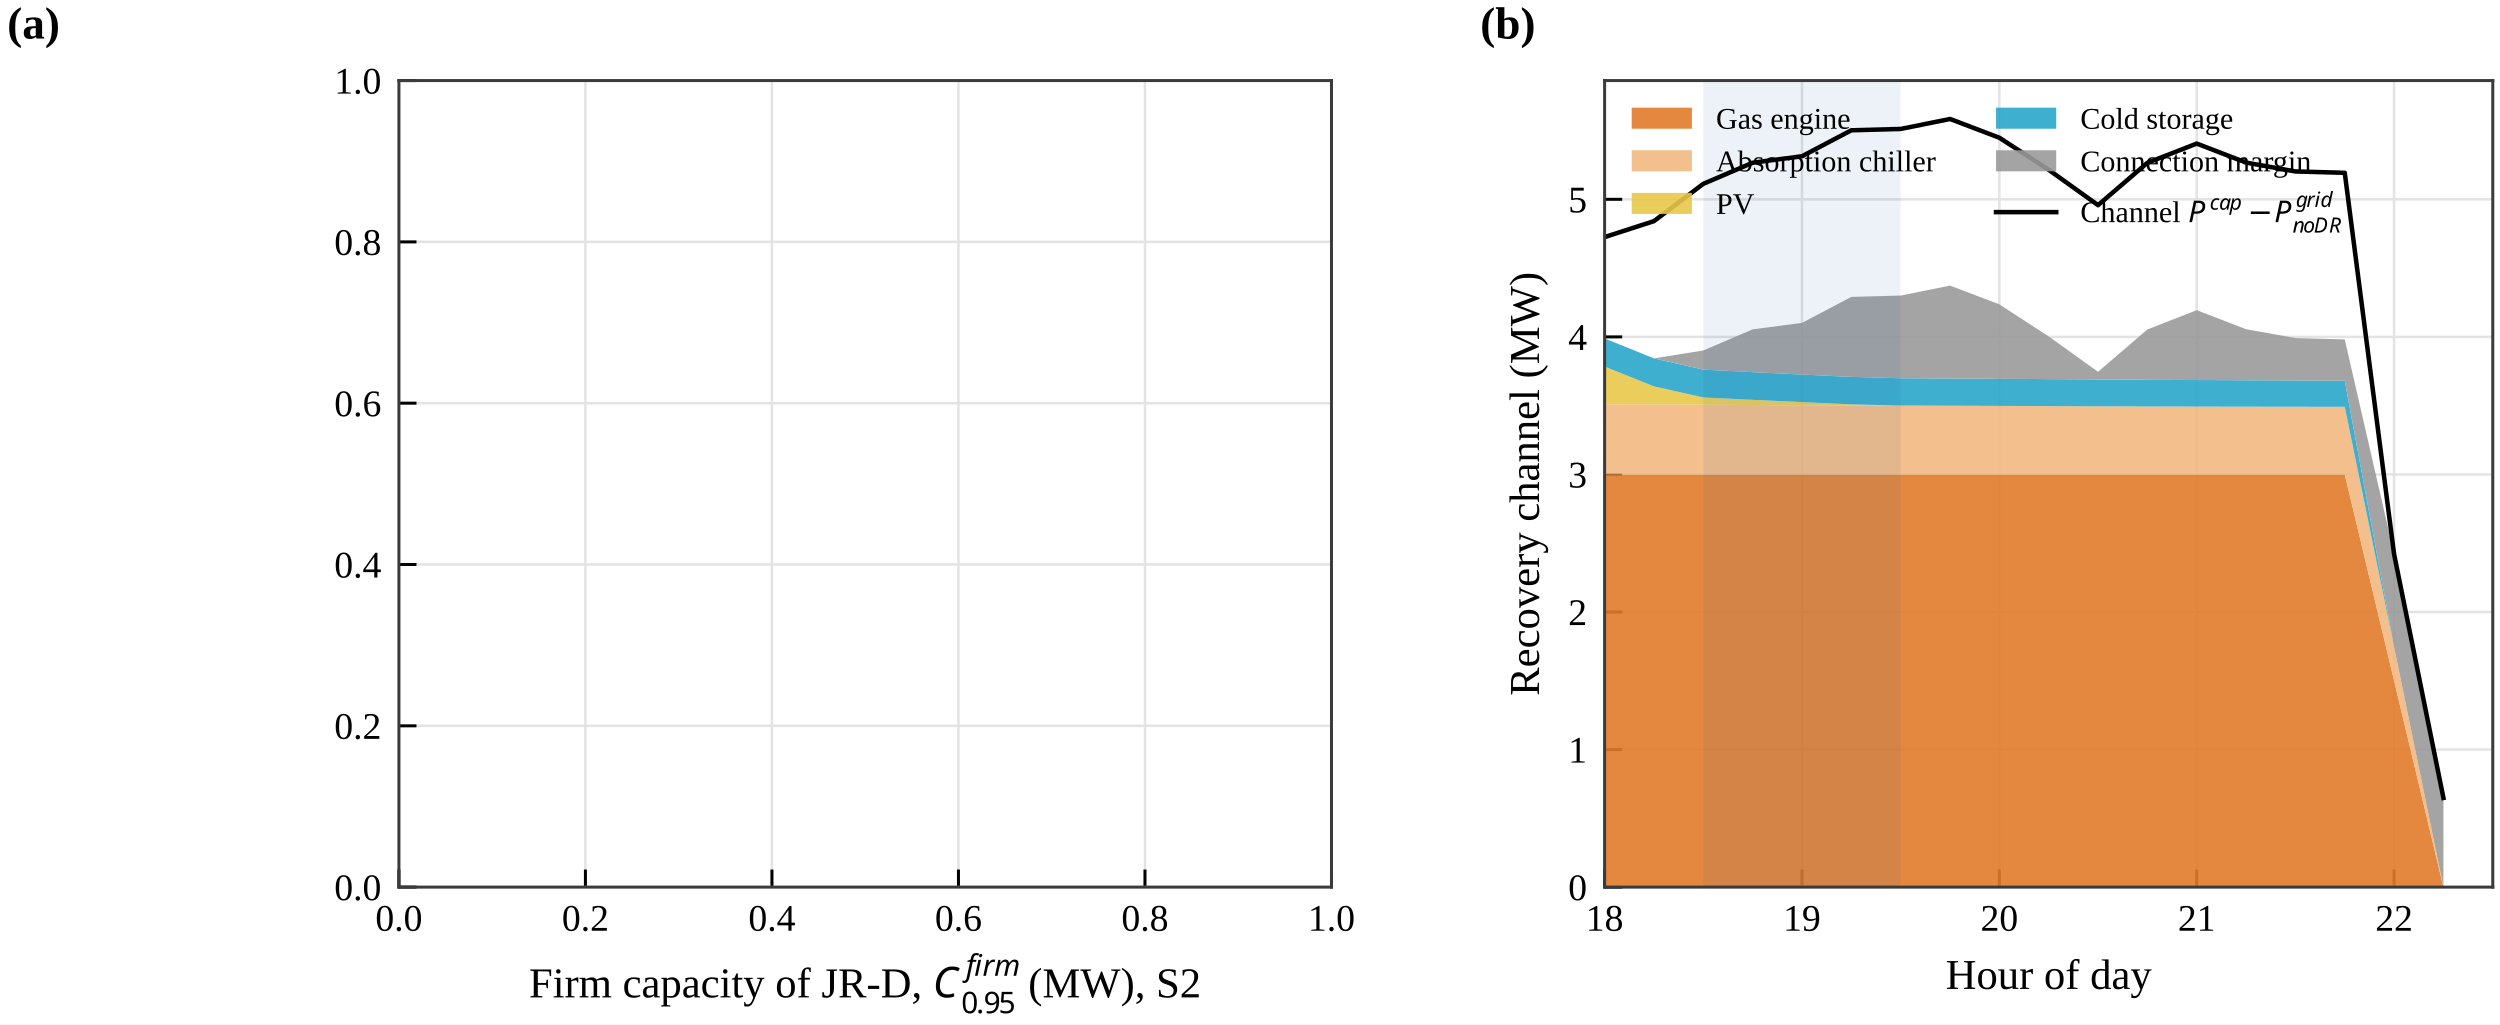
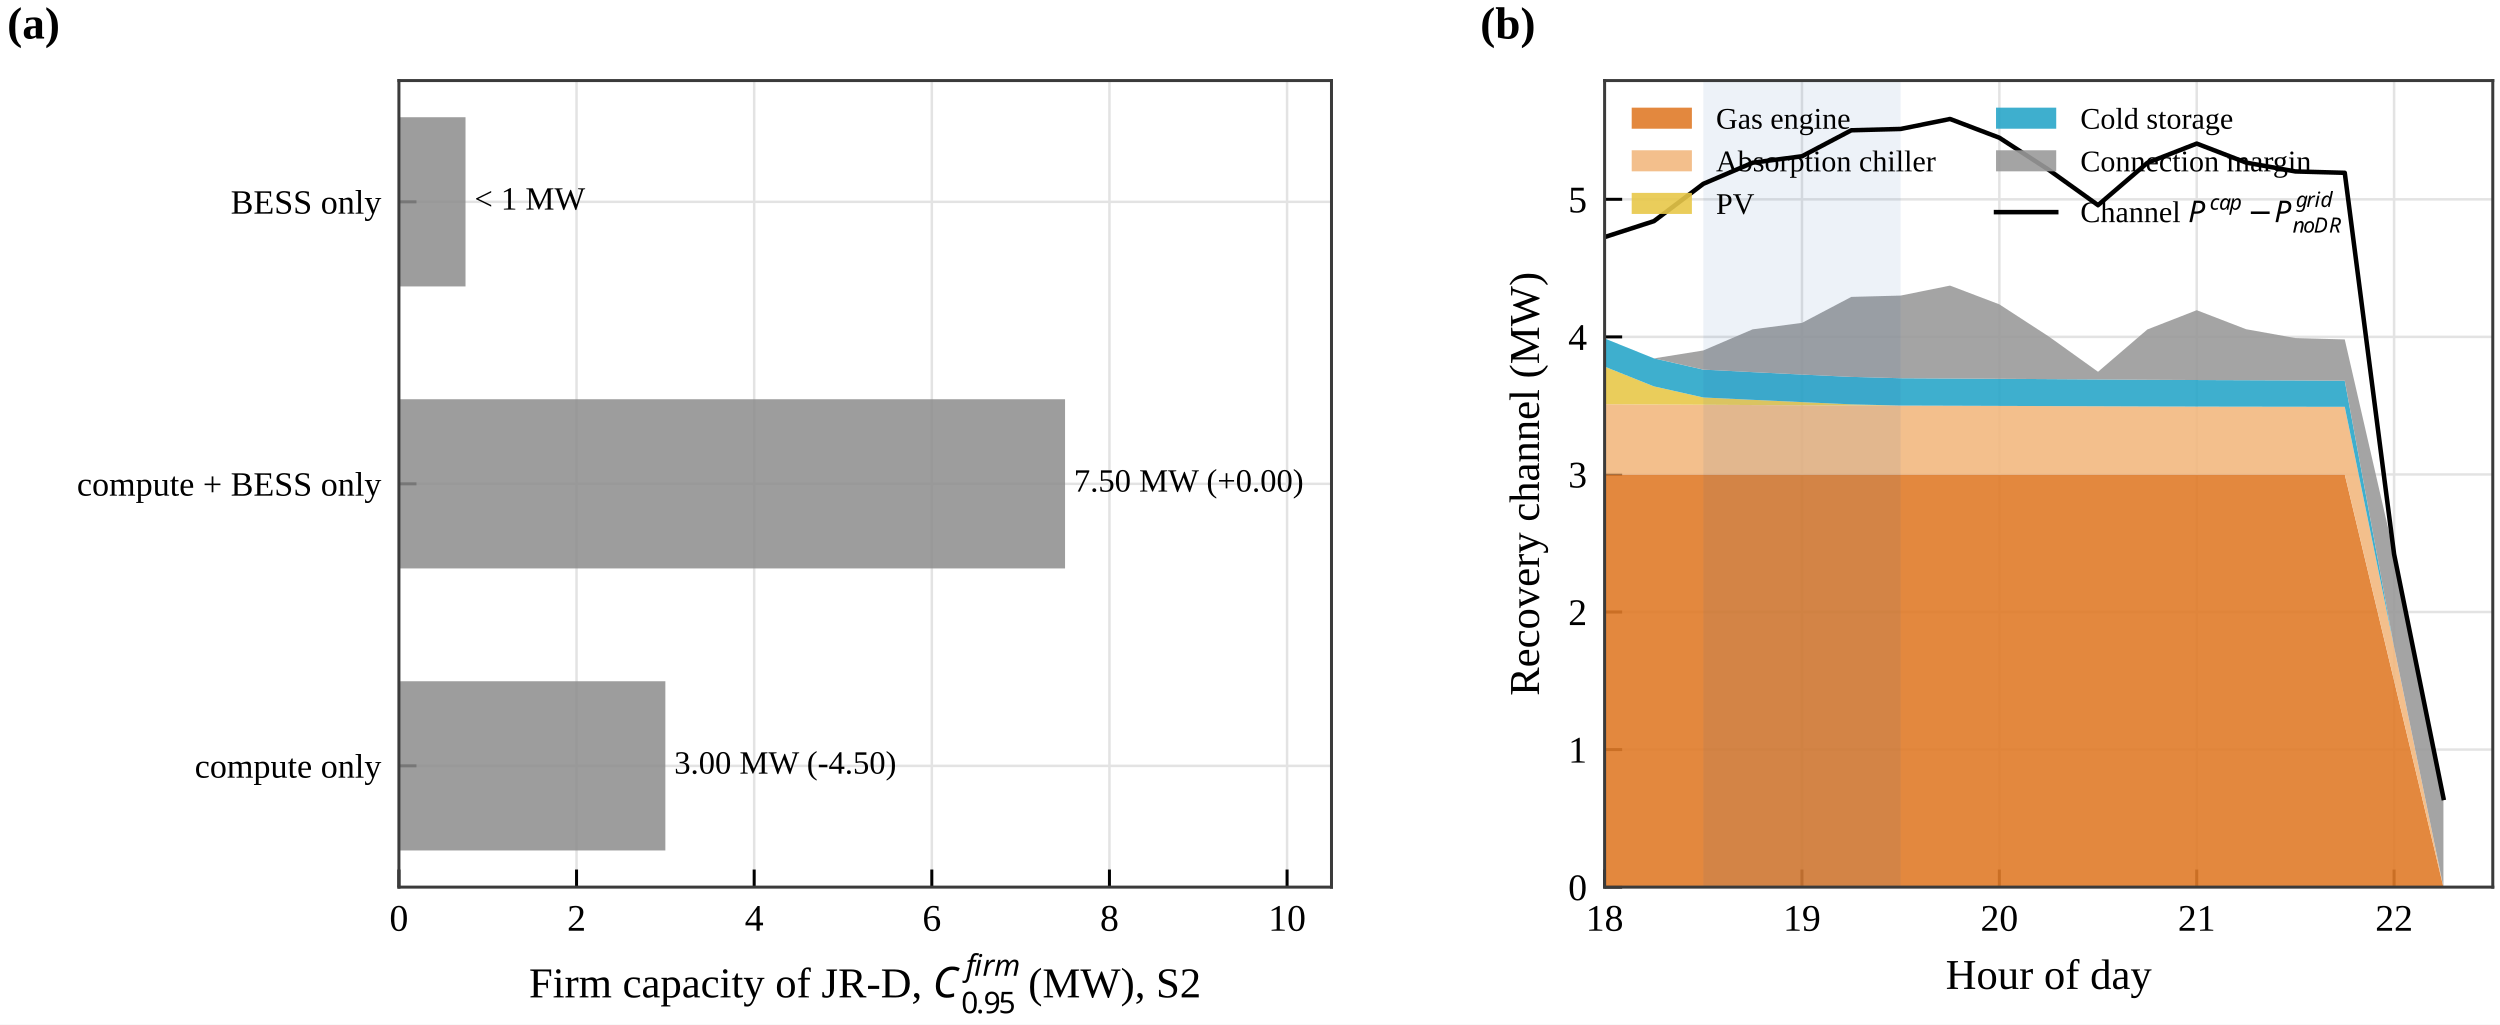
<svg xmlns="http://www.w3.org/2000/svg" xmlns:xlink="http://www.w3.org/1999/xlink" width="498.341pt" height="204.238pt" viewBox="0 0 498.341 204.238" version="1.1">
  <defs>
    <style type="text/css">*{stroke-linejoin: round; stroke-linecap: butt}</style>
  </defs>
  <g id="figure_1">
    <g id="patch_1">
      <path d="M 0 204.238  L 498.341 204.238  L 498.341 0  L 0 0  z " style="fill: #ffffff" />
    </g>
    <g id="axes_1">
      <g id="patch_2">
        <path d="M 79.517 176.835  L 265.414 176.835  L 265.414 16.059  L 79.517 16.059  z " style="fill: #ffffff" />
      </g>
      <g id="matplotlib.axis_1">
        <g id="xtick_1">
          <g id="line2d_1">
-             <path d="M 79.517 176.835  L 79.517 16.059  " clip-path="url(#pda81b50aab)" style="fill: none; stroke: #e3e3e3; stroke-width: 0.5; stroke-linecap: square" />
+             <path d="M 79.517 176.835  L 79.517 16.059  " clip-path="url(#p8cccaacc8a)" style="fill: none; stroke: #e3e3e3; stroke-width: 0.5; stroke-linecap: square" />
          </g>
          <g id="line2d_2">
            <defs>
-               <path id="m240e590e2d" d="M 0 0  L 0 -3.5  " style="stroke: #000000; stroke-width: 0.6" />
+               <path id="mdc7877e593" d="M 0 0  L 0 -3.5  " style="stroke: #000000; stroke-width: 0.6" />
            </defs>
            <g>
-               <use xlink:href="#m240e590e2d" x="79.517" y="176.835" style="stroke: #000000; stroke-width: 0.6" />
+               <use xlink:href="#mdc7877e593" x="79.517" y="176.835" style="stroke: #000000; stroke-width: 0.6" />
            </g>
          </g>
          <g id="text_1">
-             <text style="font-size: 7.5px; font-family: 'Liberation Serif', 'Times New Roman', 'DejaVu Serif', serif; text-anchor: middle" x="79.517" y="185.535" transform="rotate(-0 79.51692 185.5348)">0.0</text>
+             <text style="font-size: 7.5px; font-family: 'Liberation Serif', 'Times New Roman', 'DejaVu Serif', serif; text-anchor: middle" x="79.517" y="185.535" transform="rotate(-0 79.51692 185.5348)">0</text>
          </g>
        </g>
        <g id="xtick_2">
          <g id="line2d_3">
-             <path d="M 116.696 176.835  L 116.696 16.059  " clip-path="url(#pda81b50aab)" style="fill: none; stroke: #e3e3e3; stroke-width: 0.5; stroke-linecap: square" />
+             <path d="M 114.926 176.835  L 114.926 16.059  " clip-path="url(#p8cccaacc8a)" style="fill: none; stroke: #e3e3e3; stroke-width: 0.5; stroke-linecap: square" />
          </g>
          <g id="line2d_4">
            <g>
-               <use xlink:href="#m240e590e2d" x="116.696" y="176.835" style="stroke: #000000; stroke-width: 0.6" />
+               <use xlink:href="#mdc7877e593" x="114.926" y="176.835" style="stroke: #000000; stroke-width: 0.6" />
            </g>
          </g>
          <g id="text_2">
-             <text style="font-size: 7.5px; font-family: 'Liberation Serif', 'Times New Roman', 'DejaVu Serif', serif; text-anchor: middle" x="116.696" y="185.535" transform="rotate(-0 116.6964 185.5348)">0.2</text>
+             <text style="font-size: 7.5px; font-family: 'Liberation Serif', 'Times New Roman', 'DejaVu Serif', serif; text-anchor: middle" x="114.926" y="185.535" transform="rotate(-0 114.926 185.5348)">2</text>
          </g>
        </g>
        <g id="xtick_3">
          <g id="line2d_5">
-             <path d="M 153.876 176.835  L 153.876 16.059  " clip-path="url(#pda81b50aab)" style="fill: none; stroke: #e3e3e3; stroke-width: 0.5; stroke-linecap: square" />
+             <path d="M 150.335 176.835  L 150.335 16.059  " clip-path="url(#p8cccaacc8a)" style="fill: none; stroke: #e3e3e3; stroke-width: 0.5; stroke-linecap: square" />
          </g>
          <g id="line2d_6">
            <g>
-               <use xlink:href="#m240e590e2d" x="153.876" y="176.835" style="stroke: #000000; stroke-width: 0.6" />
+               <use xlink:href="#mdc7877e593" x="150.335" y="176.835" style="stroke: #000000; stroke-width: 0.6" />
            </g>
          </g>
          <g id="text_3">
-             <text style="font-size: 7.5px; font-family: 'Liberation Serif', 'Times New Roman', 'DejaVu Serif', serif; text-anchor: middle" x="153.876" y="185.535" transform="rotate(-0 153.8759 185.5348)">0.4</text>
+             <text style="font-size: 7.5px; font-family: 'Liberation Serif', 'Times New Roman', 'DejaVu Serif', serif; text-anchor: middle" x="150.335" y="185.535" transform="rotate(-0 150.335 185.5348)">4</text>
          </g>
        </g>
        <g id="xtick_4">
          <g id="line2d_7">
-             <path d="M 191.055 176.835  L 191.055 16.059  " clip-path="url(#pda81b50aab)" style="fill: none; stroke: #e3e3e3; stroke-width: 0.5; stroke-linecap: square" />
+             <path d="M 185.744 176.835  L 185.744 16.059  " clip-path="url(#p8cccaacc8a)" style="fill: none; stroke: #e3e3e3; stroke-width: 0.5; stroke-linecap: square" />
          </g>
          <g id="line2d_8">
            <g>
-               <use xlink:href="#m240e590e2d" x="191.055" y="176.835" style="stroke: #000000; stroke-width: 0.6" />
+               <use xlink:href="#mdc7877e593" x="185.744" y="176.835" style="stroke: #000000; stroke-width: 0.6" />
            </g>
          </g>
          <g id="text_4">
-             <text style="font-size: 7.5px; font-family: 'Liberation Serif', 'Times New Roman', 'DejaVu Serif', serif; text-anchor: middle" x="191.055" y="185.535" transform="rotate(-0 191.0554 185.5348)">0.6</text>
+             <text style="font-size: 7.5px; font-family: 'Liberation Serif', 'Times New Roman', 'DejaVu Serif', serif; text-anchor: middle" x="185.744" y="185.535" transform="rotate(-0 185.744 185.5348)">6</text>
          </g>
        </g>
        <g id="xtick_5">
          <g id="line2d_9">
-             <path d="M 228.235 176.835  L 228.235 16.059  " clip-path="url(#pda81b50aab)" style="fill: none; stroke: #e3e3e3; stroke-width: 0.5; stroke-linecap: square" />
+             <path d="M 221.153 176.835  L 221.153 16.059  " clip-path="url(#p8cccaacc8a)" style="fill: none; stroke: #e3e3e3; stroke-width: 0.5; stroke-linecap: square" />
          </g>
          <g id="line2d_10">
            <g>
-               <use xlink:href="#m240e590e2d" x="228.235" y="176.835" style="stroke: #000000; stroke-width: 0.6" />
+               <use xlink:href="#mdc7877e593" x="221.153" y="176.835" style="stroke: #000000; stroke-width: 0.6" />
            </g>
          </g>
          <g id="text_5">
-             <text style="font-size: 7.5px; font-family: 'Liberation Serif', 'Times New Roman', 'DejaVu Serif', serif; text-anchor: middle" x="228.235" y="185.535" transform="rotate(-0 228.2349 185.5348)">0.8</text>
+             <text style="font-size: 7.5px; font-family: 'Liberation Serif', 'Times New Roman', 'DejaVu Serif', serif; text-anchor: middle" x="221.153" y="185.535" transform="rotate(-0 221.1531 185.5348)">8</text>
          </g>
        </g>
        <g id="xtick_6">
          <g id="line2d_11">
-             <path d="M 265.414 176.835  L 265.414 16.059  " clip-path="url(#pda81b50aab)" style="fill: none; stroke: #e3e3e3; stroke-width: 0.5; stroke-linecap: square" />
+             <path d="M 256.562 176.835  L 256.562 16.059  " clip-path="url(#p8cccaacc8a)" style="fill: none; stroke: #e3e3e3; stroke-width: 0.5; stroke-linecap: square" />
          </g>
          <g id="line2d_12">
            <g>
-               <use xlink:href="#m240e590e2d" x="265.414" y="176.835" style="stroke: #000000; stroke-width: 0.6" />
+               <use xlink:href="#mdc7877e593" x="256.562" y="176.835" style="stroke: #000000; stroke-width: 0.6" />
            </g>
          </g>
          <g id="text_6">
-             <text style="font-size: 7.5px; font-family: 'Liberation Serif', 'Times New Roman', 'DejaVu Serif', serif; text-anchor: middle" x="265.414" y="185.535" transform="rotate(-0 265.4144 185.5348)">1.0</text>
+             <text style="font-size: 7.5px; font-family: 'Liberation Serif', 'Times New Roman', 'DejaVu Serif', serif; text-anchor: middle" x="256.562" y="185.535" transform="rotate(-0 256.5621 185.5348)">10</text>
          </g>
        </g>
        <g id="text_7">
          <g transform="translate(105.4431 199.4834)">
            <text>
              <tspan x="0" y="-0.668" style="font-size: 8.5px; font-family: 'Liberation Serif'">F</tspan>
              <tspan x="4.727" y="-0.668" style="font-size: 8.5px; font-family: 'Liberation Serif'">i</tspan>
              <tspan x="7.089" y="-0.668" style="font-size: 8.5px; font-family: 'Liberation Serif'">r</tspan>
              <tspan x="9.919" y="-0.668" style="font-size: 8.5px; font-family: 'Liberation Serif'">m</tspan>
              <tspan x="16.531" y="-0.668" style="font-size: 8.5px; font-family: 'Liberation Serif'"> </tspan>
              <tspan x="18.656" y="-0.668" style="font-size: 8.5px; font-family: 'Liberation Serif'">c</tspan>
              <tspan x="22.429" y="-0.668" style="font-size: 8.5px; font-family: 'Liberation Serif'">a</tspan>
              <tspan x="26.201" y="-0.668" style="font-size: 8.5px; font-family: 'Liberation Serif'">p</tspan>
              <tspan x="30.451" y="-0.668" style="font-size: 8.5px; font-family: 'Liberation Serif'">a</tspan>
              <tspan x="34.224" y="-0.668" style="font-size: 8.5px; font-family: 'Liberation Serif'">c</tspan>
              <tspan x="37.997" y="-0.668" style="font-size: 8.5px; font-family: 'Liberation Serif'">i</tspan>
              <tspan x="40.358" y="-0.668" style="font-size: 8.5px; font-family: 'Liberation Serif'">t</tspan>
              <tspan x="42.72" y="-0.668" style="font-size: 8.5px; font-family: 'Liberation Serif'">y</tspan>
              <tspan x="46.97" y="-0.668" style="font-size: 8.5px; font-family: 'Liberation Serif'"> </tspan>
              <tspan x="49.095" y="-0.668" style="font-size: 8.5px; font-family: 'Liberation Serif'">o</tspan>
              <tspan x="53.345" y="-0.668" style="font-size: 8.5px; font-family: 'Liberation Serif'">f</tspan>
              <tspan x="56.176" y="-0.668" style="font-size: 8.5px; font-family: 'Liberation Serif'"> </tspan>
              <tspan x="58.301" y="-0.668" style="font-size: 8.5px; font-family: 'Liberation Serif'">J</tspan>
              <tspan x="61.608" y="-0.668" style="font-size: 8.5px; font-family: 'Liberation Serif'">R</tspan>
              <tspan x="67.278" y="-0.668" style="font-size: 8.5px; font-family: 'Liberation Serif'">-</tspan>
              <tspan x="70.108" y="-0.668" style="font-size: 8.5px; font-family: 'Liberation Serif'">D</tspan>
              <tspan x="76.247" y="-0.668" style="font-size: 8.5px; font-family: 'Liberation Serif'">,</tspan>
              <tspan x="78.372" y="-0.668" style="font-size: 8.5px; font-family: 'Liberation Serif'"> </tspan>
              <tspan x="97.388" y="-0.668" style="font-size: 8.5px; font-family: 'Liberation Serif'"> </tspan>
              <tspan x="99.513" y="-0.668" style="font-size: 8.5px; font-family: 'Liberation Serif'">(</tspan>
              <tspan x="102.343" y="-0.668" style="font-size: 8.5px; font-family: 'Liberation Serif'">M</tspan>
              <tspan x="109.901" y="-0.668" style="font-size: 8.5px; font-family: 'Liberation Serif'">W</tspan>
              <tspan x="117.924" y="-0.668" style="font-size: 8.5px; font-family: 'Liberation Serif'">)</tspan>
              <tspan x="120.754" y="-0.668" style="font-size: 8.5px; font-family: 'Liberation Serif'">,</tspan>
              <tspan x="122.879" y="-0.668" style="font-size: 8.5px; font-family: 'Liberation Serif'"> </tspan>
              <tspan x="125.004" y="-0.668" style="font-size: 8.5px; font-family: 'Liberation Serif'">S</tspan>
              <tspan x="129.732" y="-0.668" style="font-size: 8.5px; font-family: 'Liberation Serif'">2</tspan>
              <tspan x="80.497" y="-0.668" style="font-style: italic; font-size: 8.5px; font-family: 'STIXGeneral'">C</tspan>
              <tspan x="87.086" y="-4.964" style="font-style: italic; font-size: 5.95px; font-family: 'STIXGeneral'">f</tspan>
              <tspan x="88.741" y="-4.964" style="font-style: italic; font-size: 5.95px; font-family: 'STIXGeneral'">i</tspan>
              <tspan x="90.395" y="-4.964" style="font-style: italic; font-size: 5.95px; font-family: 'STIXGeneral'">r</tspan>
              <tspan x="92.709" y="-4.964" style="font-style: italic; font-size: 5.95px; font-family: 'STIXGeneral'">m</tspan>
              <tspan x="86.166" y="2.487" style="font-size: 5.95px; font-family: 'STIXGeneral'">0</tspan>
              <tspan x="89.141" y="2.487" style="font-size: 5.95px; font-family: 'STIXGeneral'">.</tspan>
              <tspan x="90.629" y="2.487" style="font-size: 5.95px; font-family: 'STIXGeneral'">9</tspan>
              <tspan x="93.604" y="2.487" style="font-size: 5.95px; font-family: 'STIXGeneral'">5</tspan>
            </text>
          </g>
        </g>
      </g>
      <g id="matplotlib.axis_2">
        <g id="ytick_1">
          <g id="line2d_13">
-             <path d="M 79.517 176.835  L 265.414 176.835  " clip-path="url(#pda81b50aab)" style="fill: none; stroke: #e3e3e3; stroke-width: 0.5; stroke-linecap: square" />
+             <path d="M 79.517 40.231  L 265.414 40.231  " clip-path="url(#p8cccaacc8a)" style="fill: none; stroke: #e3e3e3; stroke-width: 0.5; stroke-linecap: square" />
          </g>
          <g id="line2d_14">
            <defs>
-               <path id="m6a2a638224" d="M 0 0  L 3.5 0  " style="stroke: #000000; stroke-width: 0.6" />
+               <path id="me2592df06b" d="M 0 0  L 3.5 0  " style="stroke: #000000; stroke-width: 0.6" />
            </defs>
            <g>
-               <use xlink:href="#m6a2a638224" x="79.517" y="176.835" style="stroke: #000000; stroke-width: 0.6" />
+               <use xlink:href="#me2592df06b" x="79.517" y="40.231" style="stroke: #000000; stroke-width: 0.6" />
            </g>
          </g>
          <g id="text_8">
-             <text style="font-size: 7.5px; font-family: 'Liberation Serif', 'Times New Roman', 'DejaVu Serif', serif; text-anchor: end" x="76.017" y="179.435" transform="rotate(-0 76.01692 179.4347)">0.0</text>
+             <text style="font-size: 6.8px; font-family: 'Liberation Serif', 'Times New Roman', 'DejaVu Serif', serif; text-anchor: end" x="76.017" y="42.59" transform="rotate(-0 76.01692 42.59048)">BESS only</text>
          </g>
        </g>
        <g id="ytick_2">
          <g id="line2d_15">
-             <path d="M 79.517 144.679  L 265.414 144.679  " clip-path="url(#pda81b50aab)" style="fill: none; stroke: #e3e3e3; stroke-width: 0.5; stroke-linecap: square" />
+             <path d="M 79.517 96.447  L 265.414 96.447  " clip-path="url(#p8cccaacc8a)" style="fill: none; stroke: #e3e3e3; stroke-width: 0.5; stroke-linecap: square" />
          </g>
          <g id="line2d_16">
            <g>
-               <use xlink:href="#m6a2a638224" x="79.517" y="144.679" style="stroke: #000000; stroke-width: 0.6" />
+               <use xlink:href="#me2592df06b" x="79.517" y="96.447" style="stroke: #000000; stroke-width: 0.6" />
            </g>
          </g>
          <g id="text_9">
-             <text style="font-size: 7.5px; font-family: 'Liberation Serif', 'Times New Roman', 'DejaVu Serif', serif; text-anchor: end" x="76.017" y="147.279" transform="rotate(-0 76.01692 147.2795)">0.2</text>
+             <text style="font-size: 6.8px; font-family: 'Liberation Serif', 'Times New Roman', 'DejaVu Serif', serif; text-anchor: end" x="76.017" y="98.806" transform="rotate(-0 76.01692 98.80586)">compute + BESS only</text>
          </g>
        </g>
        <g id="ytick_3">
          <g id="line2d_17">
-             <path d="M 79.517 112.524  L 265.414 112.524  " clip-path="url(#pda81b50aab)" style="fill: none; stroke: #e3e3e3; stroke-width: 0.5; stroke-linecap: square" />
+             <path d="M 79.517 152.662  L 265.414 152.662  " clip-path="url(#p8cccaacc8a)" style="fill: none; stroke: #e3e3e3; stroke-width: 0.5; stroke-linecap: square" />
          </g>
          <g id="line2d_18">
            <g>
-               <use xlink:href="#m6a2a638224" x="79.517" y="112.524" style="stroke: #000000; stroke-width: 0.6" />
+               <use xlink:href="#me2592df06b" x="79.517" y="152.662" style="stroke: #000000; stroke-width: 0.6" />
            </g>
          </g>
          <g id="text_10">
-             <text style="font-size: 7.5px; font-family: 'Liberation Serif', 'Times New Roman', 'DejaVu Serif', serif; text-anchor: end" x="76.017" y="115.124" transform="rotate(-0 76.01692 115.1243)">0.4</text>
-           </g>
-         </g>
-         <g id="ytick_4">
-           <g id="line2d_19">
-             <path d="M 79.517 80.369  L 265.414 80.369  " clip-path="url(#pda81b50aab)" style="fill: none; stroke: #e3e3e3; stroke-width: 0.5; stroke-linecap: square" />
-           </g>
-           <g id="line2d_20">
-             <g>
-               <use xlink:href="#m6a2a638224" x="79.517" y="80.369" style="stroke: #000000; stroke-width: 0.6" />
-             </g>
-           </g>
-           <g id="text_11">
-             <text style="font-size: 7.5px; font-family: 'Liberation Serif', 'Times New Roman', 'DejaVu Serif', serif; text-anchor: end" x="76.017" y="82.969" transform="rotate(-0 76.01692 82.96908)">0.6</text>
-           </g>
-         </g>
-         <g id="ytick_5">
-           <g id="line2d_21">
-             <path d="M 79.517 48.214  L 265.414 48.214  " clip-path="url(#pda81b50aab)" style="fill: none; stroke: #e3e3e3; stroke-width: 0.5; stroke-linecap: square" />
-           </g>
-           <g id="line2d_22">
-             <g>
-               <use xlink:href="#m6a2a638224" x="79.517" y="48.214" style="stroke: #000000; stroke-width: 0.6" />
-             </g>
-           </g>
-           <g id="text_12">
-             <text style="font-size: 7.5px; font-family: 'Liberation Serif', 'Times New Roman', 'DejaVu Serif', serif; text-anchor: end" x="76.017" y="50.814" transform="rotate(-0 76.01692 50.81388)">0.8</text>
-           </g>
-         </g>
-         <g id="ytick_6">
-           <g id="line2d_23">
-             <path d="M 79.517 16.059  L 265.414 16.059  " clip-path="url(#pda81b50aab)" style="fill: none; stroke: #e3e3e3; stroke-width: 0.5; stroke-linecap: square" />
-           </g>
-           <g id="line2d_24">
-             <g>
-               <use xlink:href="#m6a2a638224" x="79.517" y="16.059" style="stroke: #000000; stroke-width: 0.6" />
-             </g>
-           </g>
-           <g id="text_13">
-             <text style="font-size: 7.5px; font-family: 'Liberation Serif', 'Times New Roman', 'DejaVu Serif', serif; text-anchor: end" x="76.017" y="18.659" transform="rotate(-0 76.01692 18.65868)">1.0</text>
+             <text style="font-size: 6.8px; font-family: 'Liberation Serif', 'Times New Roman', 'DejaVu Serif', serif; text-anchor: end" x="76.017" y="155.021" transform="rotate(-0 76.01692 155.0212)">compute only</text>
          </g>
        </g>
      </g>
      <g id="patch_3">
+         <path d="M 79.517 57.096  L 92.795 57.096  L 92.795 23.367  L 79.517 23.367  z " clip-path="url(#p8cccaacc8a)" style="fill: #8c8c8c; opacity: 0.85" />
+       </g>
+       <g id="patch_4">
+         <path d="M 79.517 113.311  L 212.301 113.311  L 212.301 79.582  L 79.517 79.582  z " clip-path="url(#p8cccaacc8a)" style="fill: #8c8c8c; opacity: 0.85" />
+       </g>
+       <g id="patch_5">
+         <path d="M 79.517 169.527  L 132.63 169.527  L 132.63 135.797  L 79.517 135.797  z " clip-path="url(#p8cccaacc8a)" style="fill: #8c8c8c; opacity: 0.85" />
+       </g>
+       <g id="patch_6">
        <path d="M 79.517 176.835  L 79.517 16.059  " style="fill: none; stroke: #3b3b3b; stroke-width: 0.6; stroke-linejoin: miter; stroke-linecap: square" />
      </g>
-       <g id="patch_4">
+       <g id="patch_7">
        <path d="M 265.414 176.835  L 265.414 16.059  " style="fill: none; stroke: #3b3b3b; stroke-width: 0.6; stroke-linejoin: miter; stroke-linecap: square" />
      </g>
-       <g id="patch_5">
+       <g id="patch_8">
        <path d="M 79.517 176.835  L 265.414 176.835  " style="fill: none; stroke: #3b3b3b; stroke-width: 0.6; stroke-linejoin: miter; stroke-linecap: square" />
      </g>
-       <g id="patch_6">
+       <g id="patch_9">
        <path d="M 79.517 16.059  L 265.414 16.059  " style="fill: none; stroke: #3b3b3b; stroke-width: 0.6; stroke-linejoin: miter; stroke-linecap: square" />
+       </g>
+       <g id="text_11">
+         <text style="font-size: 6.5px; font-family: 'Liberation Serif', 'Times New Roman', 'DejaVu Serif', serif; text-anchor: start" x="94.566" y="41.783" transform="rotate(-0 94.56576 41.7832)">&lt; 1 MW</text>
+       </g>
+       <g id="text_12">
+         <text style="font-size: 6.5px; font-family: 'Liberation Serif', 'Times New Roman', 'DejaVu Serif', serif; text-anchor: start" x="214.071" y="98" transform="rotate(-0 214.0713 98.00036)">7.50 MW  (+0.00)</text>
+       </g>
+       <g id="text_13">
+         <text style="font-size: 6.5px; font-family: 'Liberation Serif', 'Times New Roman', 'DejaVu Serif', serif; text-anchor: start" x="134.401" y="154.216" transform="rotate(-0 134.4009 154.2157)">3.00 MW  (-4.50)</text>
      </g>
      <g id="text_14">
        <text style="font-weight: 700; font-size: 9px; font-family: 'Liberation Serif', 'Times New Roman', 'DejaVu Serif', serif; text-anchor: start" x="1.44" y="7.685" transform="rotate(-0 1.44 7.685156)">(a)</text>
      </g>
    </g>
    <g id="axes_2">
-       <g id="patch_7">
+       <g id="patch_10">
        <path d="M 319.856 176.835  L 496.901 176.835  L 496.901 16.059  L 319.856 16.059  z " style="fill: #ffffff" />
      </g>
      <g id="matplotlib.axis_3">
        <g id="xtick_7">
-           <g id="line2d_25">
-             <path d="M 319.856 176.835  L 319.856 16.059  " clip-path="url(#p0c0fe98259)" style="fill: none; stroke: #e3e3e3; stroke-width: 0.5; stroke-linecap: square" />
-           </g>
-           <g id="line2d_26">
-             <g>
-               <use xlink:href="#m240e590e2d" x="319.856" y="176.835" style="stroke: #000000; stroke-width: 0.6" />
+           <g id="line2d_19">
+             <path d="M 319.856 176.835  L 319.856 16.059  " clip-path="url(#pf896810a81)" style="fill: none; stroke: #e3e3e3; stroke-width: 0.5; stroke-linecap: square" />
+           </g>
+           <g id="line2d_20">
+             <g>
+               <use xlink:href="#mdc7877e593" x="319.856" y="176.835" style="stroke: #000000; stroke-width: 0.6" />
            </g>
          </g>
          <g id="text_15">
            <text style="font-size: 7.5px; font-family: 'Liberation Serif', 'Times New Roman', 'DejaVu Serif', serif; text-anchor: middle" x="319.856" y="185.535" transform="rotate(-0 319.8557 185.5348)">18</text>
          </g>
        </g>
        <g id="xtick_8">
-           <g id="line2d_27">
-             <path d="M 359.199 176.835  L 359.199 16.059  " clip-path="url(#p0c0fe98259)" style="fill: none; stroke: #e3e3e3; stroke-width: 0.5; stroke-linecap: square" />
-           </g>
-           <g id="line2d_28">
-             <g>
-               <use xlink:href="#m240e590e2d" x="359.199" y="176.835" style="stroke: #000000; stroke-width: 0.6" />
+           <g id="line2d_21">
+             <path d="M 359.199 176.835  L 359.199 16.059  " clip-path="url(#pf896810a81)" style="fill: none; stroke: #e3e3e3; stroke-width: 0.5; stroke-linecap: square" />
+           </g>
+           <g id="line2d_22">
+             <g>
+               <use xlink:href="#mdc7877e593" x="359.199" y="176.835" style="stroke: #000000; stroke-width: 0.6" />
            </g>
          </g>
          <g id="text_16">
            <text style="font-size: 7.5px; font-family: 'Liberation Serif', 'Times New Roman', 'DejaVu Serif', serif; text-anchor: middle" x="359.199" y="185.535" transform="rotate(-0 359.1991 185.5348)">19</text>
          </g>
        </g>
        <g id="xtick_9">
-           <g id="line2d_29">
-             <path d="M 398.542 176.835  L 398.542 16.059  " clip-path="url(#p0c0fe98259)" style="fill: none; stroke: #e3e3e3; stroke-width: 0.5; stroke-linecap: square" />
-           </g>
-           <g id="line2d_30">
-             <g>
-               <use xlink:href="#m240e590e2d" x="398.542" y="176.835" style="stroke: #000000; stroke-width: 0.6" />
+           <g id="line2d_23">
+             <path d="M 398.542 176.835  L 398.542 16.059  " clip-path="url(#pf896810a81)" style="fill: none; stroke: #e3e3e3; stroke-width: 0.5; stroke-linecap: square" />
+           </g>
+           <g id="line2d_24">
+             <g>
+               <use xlink:href="#mdc7877e593" x="398.542" y="176.835" style="stroke: #000000; stroke-width: 0.6" />
            </g>
          </g>
          <g id="text_17">
            <text style="font-size: 7.5px; font-family: 'Liberation Serif', 'Times New Roman', 'DejaVu Serif', serif; text-anchor: middle" x="398.542" y="185.535" transform="rotate(-0 398.5425 185.5348)">20</text>
          </g>
        </g>
        <g id="xtick_10">
-           <g id="line2d_31">
-             <path d="M 437.886 176.835  L 437.886 16.059  " clip-path="url(#p0c0fe98259)" style="fill: none; stroke: #e3e3e3; stroke-width: 0.5; stroke-linecap: square" />
-           </g>
-           <g id="line2d_32">
-             <g>
-               <use xlink:href="#m240e590e2d" x="437.886" y="176.835" style="stroke: #000000; stroke-width: 0.6" />
+           <g id="line2d_25">
+             <path d="M 437.886 176.835  L 437.886 16.059  " clip-path="url(#pf896810a81)" style="fill: none; stroke: #e3e3e3; stroke-width: 0.5; stroke-linecap: square" />
+           </g>
+           <g id="line2d_26">
+             <g>
+               <use xlink:href="#mdc7877e593" x="437.886" y="176.835" style="stroke: #000000; stroke-width: 0.6" />
            </g>
          </g>
          <g id="text_18">
            <text style="font-size: 7.5px; font-family: 'Liberation Serif', 'Times New Roman', 'DejaVu Serif', serif; text-anchor: middle" x="437.886" y="185.535" transform="rotate(-0 437.8859 185.5348)">21</text>
          </g>
        </g>
        <g id="xtick_11">
-           <g id="line2d_33">
-             <path d="M 477.229 176.835  L 477.229 16.059  " clip-path="url(#p0c0fe98259)" style="fill: none; stroke: #e3e3e3; stroke-width: 0.5; stroke-linecap: square" />
-           </g>
-           <g id="line2d_34">
-             <g>
-               <use xlink:href="#m240e590e2d" x="477.229" y="176.835" style="stroke: #000000; stroke-width: 0.6" />
+           <g id="line2d_27">
+             <path d="M 477.229 176.835  L 477.229 16.059  " clip-path="url(#pf896810a81)" style="fill: none; stroke: #e3e3e3; stroke-width: 0.5; stroke-linecap: square" />
+           </g>
+           <g id="line2d_28">
+             <g>
+               <use xlink:href="#mdc7877e593" x="477.229" y="176.835" style="stroke: #000000; stroke-width: 0.6" />
            </g>
          </g>
          <g id="text_19">
            <text style="font-size: 7.5px; font-family: 'Liberation Serif', 'Times New Roman', 'DejaVu Serif', serif; text-anchor: middle" x="477.229" y="185.535" transform="rotate(-0 477.2292 185.5348)">22</text>
          </g>
        </g>
        <g id="text_20">
          <text style="font-size: 8.5px; font-family: 'Liberation Serif', 'Times New Roman', 'DejaVu Serif', serif; text-anchor: middle" x="408.378" y="197.138" transform="rotate(-0 408.3783 197.138)">Hour of day</text>
        </g>
      </g>
      <g id="matplotlib.axis_4">
+         <g id="ytick_4">
+           <g id="line2d_29">
+             <path d="M 319.856 176.835  L 496.901 176.835  " clip-path="url(#pf896810a81)" style="fill: none; stroke: #e3e3e3; stroke-width: 0.5; stroke-linecap: square" />
+           </g>
+           <g id="line2d_30">
+             <g>
+               <use xlink:href="#me2592df06b" x="319.856" y="176.835" style="stroke: #000000; stroke-width: 0.6" />
+             </g>
+           </g>
+           <g id="text_21">
+             <text style="font-size: 7.5px; font-family: 'Liberation Serif', 'Times New Roman', 'DejaVu Serif', serif; text-anchor: end" x="316.356" y="179.435" transform="rotate(-0 316.3557 179.4347)">0</text>
+           </g>
+         </g>
+         <g id="ytick_5">
+           <g id="line2d_31">
+             <path d="M 319.856 149.414  L 496.901 149.414  " clip-path="url(#pf896810a81)" style="fill: none; stroke: #e3e3e3; stroke-width: 0.5; stroke-linecap: square" />
+           </g>
+           <g id="line2d_32">
+             <g>
+               <use xlink:href="#me2592df06b" x="319.856" y="149.414" style="stroke: #000000; stroke-width: 0.6" />
+             </g>
+           </g>
+           <g id="text_22">
+             <text style="font-size: 7.5px; font-family: 'Liberation Serif', 'Times New Roman', 'DejaVu Serif', serif; text-anchor: end" x="316.356" y="152.014" transform="rotate(-0 316.3557 152.014)">1</text>
+           </g>
+         </g>
+         <g id="ytick_6">
+           <g id="line2d_33">
+             <path d="M 319.856 121.993  L 496.901 121.993  " clip-path="url(#pf896810a81)" style="fill: none; stroke: #e3e3e3; stroke-width: 0.5; stroke-linecap: square" />
+           </g>
+           <g id="line2d_34">
+             <g>
+               <use xlink:href="#me2592df06b" x="319.856" y="121.993" style="stroke: #000000; stroke-width: 0.6" />
+             </g>
+           </g>
+           <g id="text_23">
+             <text style="font-size: 7.5px; font-family: 'Liberation Serif', 'Times New Roman', 'DejaVu Serif', serif; text-anchor: end" x="316.356" y="124.593" transform="rotate(-0 316.3557 124.5933)">2</text>
+           </g>
+         </g>
        <g id="ytick_7">
          <g id="line2d_35">
-             <path d="M 319.856 176.835  L 496.901 176.835  " clip-path="url(#p0c0fe98259)" style="fill: none; stroke: #e3e3e3; stroke-width: 0.5; stroke-linecap: square" />
+             <path d="M 319.856 94.572  L 496.901 94.572  " clip-path="url(#pf896810a81)" style="fill: none; stroke: #e3e3e3; stroke-width: 0.5; stroke-linecap: square" />
          </g>
          <g id="line2d_36">
            <g>
-               <use xlink:href="#m6a2a638224" x="319.856" y="176.835" style="stroke: #000000; stroke-width: 0.6" />
-             </g>
-           </g>
-           <g id="text_21">
-             <text style="font-size: 7.5px; font-family: 'Liberation Serif', 'Times New Roman', 'DejaVu Serif', serif; text-anchor: end" x="316.356" y="179.435" transform="rotate(-0 316.3557 179.4347)">0</text>
+               <use xlink:href="#me2592df06b" x="319.856" y="94.572" style="stroke: #000000; stroke-width: 0.6" />
+             </g>
+           </g>
+           <g id="text_24">
+             <text style="font-size: 7.5px; font-family: 'Liberation Serif', 'Times New Roman', 'DejaVu Serif', serif; text-anchor: end" x="316.356" y="97.173" transform="rotate(-0 316.3557 97.17254)">3</text>
          </g>
        </g>
        <g id="ytick_8">
          <g id="line2d_37">
-             <path d="M 319.856 149.414  L 496.901 149.414  " clip-path="url(#p0c0fe98259)" style="fill: none; stroke: #e3e3e3; stroke-width: 0.5; stroke-linecap: square" />
+             <path d="M 319.856 67.152  L 496.901 67.152  " clip-path="url(#pf896810a81)" style="fill: none; stroke: #e3e3e3; stroke-width: 0.5; stroke-linecap: square" />
          </g>
          <g id="line2d_38">
            <g>
-               <use xlink:href="#m6a2a638224" x="319.856" y="149.414" style="stroke: #000000; stroke-width: 0.6" />
-             </g>
-           </g>
-           <g id="text_22">
-             <text style="font-size: 7.5px; font-family: 'Liberation Serif', 'Times New Roman', 'DejaVu Serif', serif; text-anchor: end" x="316.356" y="152.014" transform="rotate(-0 316.3557 152.014)">1</text>
+               <use xlink:href="#me2592df06b" x="319.856" y="67.152" style="stroke: #000000; stroke-width: 0.6" />
+             </g>
+           </g>
+           <g id="text_25">
+             <text style="font-size: 7.5px; font-family: 'Liberation Serif', 'Times New Roman', 'DejaVu Serif', serif; text-anchor: end" x="316.356" y="69.752" transform="rotate(-0 316.3557 69.75183)">4</text>
          </g>
        </g>
        <g id="ytick_9">
          <g id="line2d_39">
-             <path d="M 319.856 121.993  L 496.901 121.993  " clip-path="url(#p0c0fe98259)" style="fill: none; stroke: #e3e3e3; stroke-width: 0.5; stroke-linecap: square" />
+             <path d="M 319.856 39.731  L 496.901 39.731  " clip-path="url(#pf896810a81)" style="fill: none; stroke: #e3e3e3; stroke-width: 0.5; stroke-linecap: square" />
          </g>
          <g id="line2d_40">
            <g>
-               <use xlink:href="#m6a2a638224" x="319.856" y="121.993" style="stroke: #000000; stroke-width: 0.6" />
-             </g>
-           </g>
-           <g id="text_23">
-             <text style="font-size: 7.5px; font-family: 'Liberation Serif', 'Times New Roman', 'DejaVu Serif', serif; text-anchor: end" x="316.356" y="124.593" transform="rotate(-0 316.3557 124.5933)">2</text>
-           </g>
-         </g>
-         <g id="ytick_10">
-           <g id="line2d_41">
-             <path d="M 319.856 94.572  L 496.901 94.572  " clip-path="url(#p0c0fe98259)" style="fill: none; stroke: #e3e3e3; stroke-width: 0.5; stroke-linecap: square" />
-           </g>
-           <g id="line2d_42">
-             <g>
-               <use xlink:href="#m6a2a638224" x="319.856" y="94.572" style="stroke: #000000; stroke-width: 0.6" />
-             </g>
-           </g>
-           <g id="text_24">
-             <text style="font-size: 7.5px; font-family: 'Liberation Serif', 'Times New Roman', 'DejaVu Serif', serif; text-anchor: end" x="316.356" y="97.173" transform="rotate(-0 316.3557 97.17254)">3</text>
-           </g>
-         </g>
-         <g id="ytick_11">
-           <g id="line2d_43">
-             <path d="M 319.856 67.152  L 496.901 67.152  " clip-path="url(#p0c0fe98259)" style="fill: none; stroke: #e3e3e3; stroke-width: 0.5; stroke-linecap: square" />
-           </g>
-           <g id="line2d_44">
-             <g>
-               <use xlink:href="#m6a2a638224" x="319.856" y="67.152" style="stroke: #000000; stroke-width: 0.6" />
-             </g>
-           </g>
-           <g id="text_25">
-             <text style="font-size: 7.5px; font-family: 'Liberation Serif', 'Times New Roman', 'DejaVu Serif', serif; text-anchor: end" x="316.356" y="69.752" transform="rotate(-0 316.3557 69.75183)">4</text>
-           </g>
-         </g>
-         <g id="ytick_12">
-           <g id="line2d_45">
-             <path d="M 319.856 39.731  L 496.901 39.731  " clip-path="url(#p0c0fe98259)" style="fill: none; stroke: #e3e3e3; stroke-width: 0.5; stroke-linecap: square" />
-           </g>
-           <g id="line2d_46">
-             <g>
-               <use xlink:href="#m6a2a638224" x="319.856" y="39.731" style="stroke: #000000; stroke-width: 0.6" />
+               <use xlink:href="#me2592df06b" x="319.856" y="39.731" style="stroke: #000000; stroke-width: 0.6" />
            </g>
          </g>
          <g id="text_26">
            <text style="font-size: 7.5px; font-family: 'Liberation Serif', 'Times New Roman', 'DejaVu Serif', serif; text-anchor: end" x="316.356" y="42.331" transform="rotate(-0 316.3557 42.33111)">5</text>
          </g>
        </g>
        <g id="text_27">
          <text style="font-size: 8.5px; font-family: 'Liberation Serif', 'Times New Roman', 'DejaVu Serif', serif; text-anchor: middle" x="306.771" y="96.447" transform="rotate(-90 306.7713 96.44658)">Recovery channel (MW)</text>
        </g>
      </g>
      <g id="FillBetweenPolyCollection_1">
-         <path d="M 319.856 94.572  L 319.856 176.835  L 329.692 176.835  L 339.527 176.835  L 349.363 176.835  L 359.199 176.835  L 369.035 176.835  L 378.871 176.835  L 388.707 176.835  L 398.542 176.835  L 408.378 176.835  L 418.214 176.835  L 428.05 176.835  L 437.886 176.835  L 447.722 176.835  L 457.558 176.835  L 467.393 176.835  L 477.229 176.835  L 487.065 176.835  L 487.065 176.835  L 487.065 176.835  L 477.229 135.704  L 467.393 94.572  L 457.558 94.572  L 447.722 94.572  L 437.886 94.572  L 428.05 94.572  L 418.214 94.572  L 408.378 94.572  L 398.542 94.572  L 388.707 94.572  L 378.871 94.572  L 369.035 94.572  L 359.199 94.572  L 349.363 94.572  L 339.527 94.572  L 329.692 94.572  L 319.856 94.572  z " clip-path="url(#p0c0fe98259)" style="fill: #e07b2a; fill-opacity: 0.9" />
+         <path d="M 319.856 94.572  L 319.856 176.835  L 329.692 176.835  L 339.527 176.835  L 349.363 176.835  L 359.199 176.835  L 369.035 176.835  L 378.871 176.835  L 388.707 176.835  L 398.542 176.835  L 408.378 176.835  L 418.214 176.835  L 428.05 176.835  L 437.886 176.835  L 447.722 176.835  L 457.558 176.835  L 467.393 176.835  L 477.229 176.835  L 487.065 176.835  L 487.065 176.835  L 487.065 176.835  L 477.229 135.704  L 467.393 94.572  L 457.558 94.572  L 447.722 94.572  L 437.886 94.572  L 428.05 94.572  L 418.214 94.572  L 408.378 94.572  L 398.542 94.572  L 388.707 94.572  L 378.871 94.572  L 369.035 94.572  L 359.199 94.572  L 349.363 94.572  L 339.527 94.572  L 329.692 94.572  L 319.856 94.572  z " clip-path="url(#pf896810a81)" style="fill: #e07b2a; fill-opacity: 0.9" />
      </g>
      <g id="FillBetweenPolyCollection_2">
-         <path d="M 319.856 80.572  L 319.856 94.572  L 329.692 94.572  L 339.527 94.572  L 349.363 94.572  L 359.199 94.572  L 369.035 94.572  L 378.871 94.572  L 388.707 94.572  L 398.542 94.572  L 408.378 94.572  L 418.214 94.572  L 428.05 94.572  L 437.886 94.572  L 447.722 94.572  L 457.558 94.572  L 467.393 94.572  L 477.229 135.704  L 487.065 176.835  L 487.065 176.835  L 487.065 176.835  L 477.229 128.972  L 467.393 81.095  L 457.558 81.08  L 447.722 81.065  L 437.886 81.05  L 428.05 81.024  L 418.214 80.986  L 408.378 80.948  L 398.542 80.91  L 388.707 80.875  L 378.871 80.844  L 369.035 80.813  L 359.199 80.782  L 349.363 80.739  L 339.527 80.684  L 329.692 80.628  L 319.856 80.572  z " clip-path="url(#p0c0fe98259)" style="fill: #f2b880; fill-opacity: 0.9" />
+         <path d="M 319.856 80.572  L 319.856 94.572  L 329.692 94.572  L 339.527 94.572  L 349.363 94.572  L 359.199 94.572  L 369.035 94.572  L 378.871 94.572  L 388.707 94.572  L 398.542 94.572  L 408.378 94.572  L 418.214 94.572  L 428.05 94.572  L 437.886 94.572  L 447.722 94.572  L 457.558 94.572  L 467.393 94.572  L 477.229 135.704  L 487.065 176.835  L 487.065 176.835  L 487.065 176.835  L 477.229 128.972  L 467.393 81.095  L 457.558 81.08  L 447.722 81.065  L 437.886 81.05  L 428.05 81.024  L 418.214 80.986  L 408.378 80.948  L 398.542 80.91  L 388.707 80.875  L 378.871 80.844  L 369.035 80.813  L 359.199 80.782  L 349.363 80.739  L 339.527 80.684  L 329.692 80.628  L 319.856 80.572  z " clip-path="url(#pf896810a81)" style="fill: #f2b880; fill-opacity: 0.9" />
      </g>
      <g id="FillBetweenPolyCollection_3">
-         <path d="M 319.856 73.083  L 319.856 80.572  L 329.692 80.628  L 339.527 80.684  L 349.363 80.739  L 359.199 80.782  L 369.035 80.813  L 378.871 80.844  L 388.707 80.875  L 398.542 80.91  L 408.378 80.948  L 418.214 80.986  L 428.05 81.024  L 437.886 81.05  L 447.722 81.065  L 457.558 81.08  L 467.393 81.095  L 477.229 128.972  L 487.065 176.835  L 487.065 176.835  L 487.065 176.835  L 477.229 128.972  L 467.393 81.095  L 457.558 81.08  L 447.722 81.065  L 437.886 81.05  L 428.05 81.024  L 418.214 80.986  L 408.378 80.948  L 398.542 80.91  L 388.707 80.875  L 378.871 80.844  L 369.035 80.605  L 359.199 80.159  L 349.363 79.702  L 339.527 79.233  L 329.692 77.021  L 319.856 73.083  z " clip-path="url(#p0c0fe98259)" style="fill: #e8c84a; fill-opacity: 0.9" />
+         <path d="M 319.856 73.083  L 319.856 80.572  L 329.692 80.628  L 339.527 80.684  L 349.363 80.739  L 359.199 80.782  L 369.035 80.813  L 378.871 80.844  L 388.707 80.875  L 398.542 80.91  L 408.378 80.948  L 418.214 80.986  L 428.05 81.024  L 437.886 81.05  L 447.722 81.065  L 457.558 81.08  L 467.393 81.095  L 477.229 128.972  L 487.065 176.835  L 487.065 176.835  L 487.065 176.835  L 477.229 128.972  L 467.393 81.095  L 457.558 81.08  L 447.722 81.065  L 437.886 81.05  L 428.05 81.024  L 418.214 80.986  L 408.378 80.948  L 398.542 80.91  L 388.707 80.875  L 378.871 80.844  L 369.035 80.605  L 359.199 80.159  L 349.363 79.702  L 339.527 79.233  L 329.692 77.021  L 319.856 73.083  z " clip-path="url(#pf896810a81)" style="fill: #e8c84a; fill-opacity: 0.9" />
      </g>
      <g id="FillBetweenPolyCollection_4">
-         <path d="M 319.856 67.467  L 319.856 73.083  L 329.692 77.021  L 339.527 79.233  L 349.363 79.702  L 359.199 80.159  L 369.035 80.605  L 378.871 80.844  L 388.707 80.875  L 398.542 80.91  L 408.378 80.948  L 418.214 80.986  L 428.05 81.024  L 437.886 81.05  L 447.722 81.065  L 457.558 81.08  L 467.393 81.095  L 477.229 128.972  L 487.065 176.835  L 487.065 176.835  L 487.065 176.835  L 477.229 128.972  L 467.393 75.893  L 457.558 75.834  L 447.722 75.791  L 437.886 75.753  L 428.05 75.702  L 418.214 75.636  L 408.378 75.571  L 398.542 75.507  L 388.707 75.448  L 378.871 75.394  L 369.035 75.133  L 359.199 74.665  L 349.363 74.181  L 339.527 73.681  L 329.692 71.437  L 319.856 67.467  z " clip-path="url(#p0c0fe98259)" style="fill: #2aa7c9; fill-opacity: 0.9" />
+         <path d="M 319.856 67.467  L 319.856 73.083  L 329.692 77.021  L 339.527 79.233  L 349.363 79.702  L 359.199 80.159  L 369.035 80.605  L 378.871 80.844  L 388.707 80.875  L 398.542 80.91  L 408.378 80.948  L 418.214 80.986  L 428.05 81.024  L 437.886 81.05  L 447.722 81.065  L 457.558 81.08  L 467.393 81.095  L 477.229 128.972  L 487.065 176.835  L 487.065 176.835  L 487.065 176.835  L 477.229 128.972  L 467.393 75.893  L 457.558 75.834  L 447.722 75.791  L 437.886 75.753  L 428.05 75.702  L 418.214 75.636  L 408.378 75.571  L 398.542 75.507  L 388.707 75.448  L 378.871 75.394  L 369.035 75.133  L 359.199 74.665  L 349.363 74.181  L 339.527 73.681  L 329.692 71.437  L 319.856 67.467  z " clip-path="url(#pf896810a81)" style="fill: #2aa7c9; fill-opacity: 0.9" />
      </g>
      <g id="FillBetweenPolyCollection_5">
-         <path d="M 319.856 67.467  L 319.856 67.467  L 329.692 71.437  L 339.527 73.681  L 349.363 74.181  L 359.199 74.665  L 369.035 75.133  L 378.871 75.394  L 388.707 75.448  L 398.542 75.507  L 408.378 75.571  L 418.214 75.636  L 428.05 75.702  L 437.886 75.753  L 447.722 75.791  L 457.558 75.834  L 467.393 75.893  L 477.229 128.972  L 487.065 176.835  L 487.065 159.06  L 487.065 159.06  L 477.229 110.468  L 467.393 67.66  L 457.558 67.389  L 447.722 65.623  L 437.886 61.833  L 428.05 65.67  L 418.214 74.107  L 408.378 67.06  L 398.542 60.668  L 388.707 56.928  L 378.871 58.919  L 369.035 59.182  L 359.199 64.359  L 349.363 65.65  L 339.527 69.86  L 329.692 71.437  L 319.856 67.467  z " clip-path="url(#p0c0fe98259)" style="fill: #9a9a9a; fill-opacity: 0.9" />
-       </g>
-       <g id="patch_8">
-         <path d="M 280.512 176.835  L 319.856 176.835  L 319.856 16.059  L 280.512 16.059  z " clip-path="url(#p0c0fe98259)" style="fill: #1f5fa8; opacity: 0.08" />
-       </g>
-       <g id="patch_9">
-         <path d="M 339.527 176.835  L 378.871 176.835  L 378.871 16.059  L 339.527 16.059  z " clip-path="url(#p0c0fe98259)" style="fill: #1f5fa8; opacity: 0.08" />
-       </g>
-       <g id="line2d_47">
-         <path d="M 319.856 47.258  L 329.692 44.08  L 339.527 36.646  L 349.363 32.437  L 359.199 31.146  L 369.035 25.969  L 378.871 25.705  L 388.707 23.715  L 398.542 27.455  L 408.378 33.847  L 418.214 40.894  L 428.05 32.456  L 437.886 28.62  L 447.722 32.41  L 457.558 34.176  L 467.393 34.447  L 477.229 110.468  L 487.065 159.06  " clip-path="url(#p0c0fe98259)" style="fill: none; stroke: #000000; stroke-width: 0.9; stroke-linecap: square" />
-       </g>
-       <g id="patch_10">
+         <path d="M 319.856 67.467  L 319.856 67.467  L 329.692 71.437  L 339.527 73.681  L 349.363 74.181  L 359.199 74.665  L 369.035 75.133  L 378.871 75.394  L 388.707 75.448  L 398.542 75.507  L 408.378 75.571  L 418.214 75.636  L 428.05 75.702  L 437.886 75.753  L 447.722 75.791  L 457.558 75.834  L 467.393 75.893  L 477.229 128.972  L 487.065 176.835  L 487.065 159.06  L 487.065 159.06  L 477.229 110.468  L 467.393 67.66  L 457.558 67.389  L 447.722 65.623  L 437.886 61.833  L 428.05 65.67  L 418.214 74.107  L 408.378 67.06  L 398.542 60.668  L 388.707 56.928  L 378.871 58.919  L 369.035 59.182  L 359.199 64.359  L 349.363 65.65  L 339.527 69.86  L 329.692 71.437  L 319.856 67.467  z " clip-path="url(#pf896810a81)" style="fill: #9a9a9a; fill-opacity: 0.9" />
+       </g>
+       <g id="patch_11">
+         <path d="M 280.512 176.835  L 319.856 176.835  L 319.856 16.059  L 280.512 16.059  z " clip-path="url(#pf896810a81)" style="fill: #1f5fa8; opacity: 0.08" />
+       </g>
+       <g id="patch_12">
+         <path d="M 339.527 176.835  L 378.871 176.835  L 378.871 16.059  L 339.527 16.059  z " clip-path="url(#pf896810a81)" style="fill: #1f5fa8; opacity: 0.08" />
+       </g>
+       <g id="line2d_41">
+         <path d="M 319.856 47.258  L 329.692 44.08  L 339.527 36.646  L 349.363 32.437  L 359.199 31.146  L 369.035 25.969  L 378.871 25.705  L 388.707 23.715  L 398.542 27.455  L 408.378 33.847  L 418.214 40.894  L 428.05 32.456  L 437.886 28.62  L 447.722 32.41  L 457.558 34.176  L 467.393 34.447  L 477.229 110.468  L 487.065 159.06  " clip-path="url(#pf896810a81)" style="fill: none; stroke: #000000; stroke-width: 0.9; stroke-linecap: square" />
+       </g>
+       <g id="patch_13">
        <path d="M 319.856 176.835  L 319.856 16.059  " style="fill: none; stroke: #3b3b3b; stroke-width: 0.6; stroke-linejoin: miter; stroke-linecap: square" />
      </g>
-       <g id="patch_11">
+       <g id="patch_14">
        <path d="M 496.901 176.835  L 496.901 16.059  " style="fill: none; stroke: #3b3b3b; stroke-width: 0.6; stroke-linejoin: miter; stroke-linecap: square" />
      </g>
-       <g id="patch_12">
+       <g id="patch_15">
        <path d="M 319.856 176.835  L 496.901 176.835  " style="fill: none; stroke: #3b3b3b; stroke-width: 0.6; stroke-linejoin: miter; stroke-linecap: square" />
      </g>
-       <g id="patch_13">
+       <g id="patch_16">
        <path d="M 319.856 16.059  L 496.901 16.059  " style="fill: none; stroke: #3b3b3b; stroke-width: 0.6; stroke-linejoin: miter; stroke-linecap: square" />
      </g>
      <g id="text_28">
        <text style="font-weight: 700; font-size: 9px; font-family: 'Liberation Serif', 'Times New Roman', 'DejaVu Serif', serif; text-anchor: start" x="295.069" y="7.685" transform="rotate(-0 295.0694 7.685156)">(b)</text>
      </g>
      <g id="legend_1">
-         <g id="patch_14">
+         <g id="patch_17">
          <path d="M 325.256 25.659  L 337.256 25.659  L 337.256 21.459  L 325.256 21.459  z " style="fill: #e07b2a; fill-opacity: 0.9" />
        </g>
        <g id="text_29">
          <text style="font-size: 6px; font-family: 'Liberation Serif', 'Times New Roman', 'DejaVu Serif', serif; text-anchor: start" x="342.056" y="25.659" transform="rotate(-0 342.0557 25.65858)">Gas engine</text>
        </g>
-         <g id="patch_15">
+         <g id="patch_18">
          <path d="M 325.256 34.154  L 337.256 34.154  L 337.256 29.954  L 325.256 29.954  z " style="fill: #f2b880; fill-opacity: 0.9" />
        </g>
        <g id="text_30">
          <text style="font-size: 6px; font-family: 'Liberation Serif', 'Times New Roman', 'DejaVu Serif', serif; text-anchor: start" x="342.056" y="34.154" transform="rotate(-0 342.0557 34.1535)">Absorption chiller</text>
        </g>
-         <g id="patch_16">
+         <g id="patch_19">
          <path d="M 325.256 42.648  L 337.256 42.648  L 337.256 38.448  L 325.256 38.448  z " style="fill: #e8c84a; fill-opacity: 0.9" />
        </g>
        <g id="text_31">
          <text style="font-size: 6px; font-family: 'Liberation Serif', 'Times New Roman', 'DejaVu Serif', serif; text-anchor: start" x="342.056" y="42.648" transform="rotate(-0 342.0557 42.64842)">PV</text>
        </g>
-         <g id="patch_17">
+         <g id="patch_20">
          <path d="M 397.881 25.659  L 409.881 25.659  L 409.881 21.459  L 397.881 21.459  z " style="fill: #2aa7c9; fill-opacity: 0.9" />
        </g>
        <g id="text_32">
          <text style="font-size: 6px; font-family: 'Liberation Serif', 'Times New Roman', 'DejaVu Serif', serif; text-anchor: start" x="414.681" y="25.659" transform="rotate(-0 414.6811 25.65858)">Cold storage</text>
        </g>
-         <g id="patch_18">
+         <g id="patch_21">
          <path d="M 397.881 34.154  L 409.881 34.154  L 409.881 29.954  L 397.881 29.954  z " style="fill: #9a9a9a; fill-opacity: 0.9" />
        </g>
        <g id="text_33">
          <text style="font-size: 6px; font-family: 'Liberation Serif', 'Times New Roman', 'DejaVu Serif', serif; text-anchor: start" x="414.681" y="34.154" transform="rotate(-0 414.6811 34.1535)">Connection margin</text>
        </g>
-         <g id="line2d_48">
+         <g id="line2d_42">
          <path d="M 397.881 42.288  L 403.881 42.288  L 409.881 42.288  " style="fill: none; stroke: #000000; stroke-width: 0.9; stroke-linecap: square" />
        </g>
        <g id="text_34">
          <g transform="translate(414.6811 44.38842)">
            <text>
              <tspan x="0" y="-0.11" style="font-size: 6px; font-family: 'Liberation Serif'">C</tspan>
              <tspan x="4.002" y="-0.11" style="font-size: 6px; font-family: 'Liberation Serif'">h</tspan>
              <tspan x="7.002" y="-0.11" style="font-size: 6px; font-family: 'Liberation Serif'">a</tspan>
              <tspan x="9.665" y="-0.11" style="font-size: 6px; font-family: 'Liberation Serif'">n</tspan>
              <tspan x="12.665" y="-0.11" style="font-size: 6px; font-family: 'Liberation Serif'">n</tspan>
              <tspan x="15.665" y="-0.11" style="font-size: 6px; font-family: 'Liberation Serif'">e</tspan>
              <tspan x="18.328" y="-0.11" style="font-size: 6px; font-family: 'Liberation Serif'">l</tspan>
              <tspan x="19.995" y="-0.11" style="font-size: 6px; font-family: 'Liberation Serif'"> </tspan>
              <tspan x="21.495" y="-0.11" style="font-style: italic; font-size: 6px; font-family: 'STIXGeneral'">P</tspan>
              <tspan x="38.662" y="-0.11" style="font-style: italic; font-size: 6px; font-family: 'STIXGeneral'">P</tspan>
              <tspan x="25.796" y="-2.588" style="font-style: italic; font-size: 4.2px; font-family: 'STIXGeneral'">c</tspan>
              <tspan x="27.661" y="-2.588" style="font-style: italic; font-size: 4.2px; font-family: 'STIXGeneral'">a</tspan>
              <tspan x="29.765" y="-2.588" style="font-style: italic; font-size: 4.2px; font-family: 'STIXGeneral'">p</tspan>
              <tspan x="42.328" y="1.975" style="font-style: italic; font-size: 4.2px; font-family: 'STIXGeneral'">n</tspan>
              <tspan x="42.962" y="-3.134" style="font-style: italic; font-size: 4.2px; font-family: 'STIXGeneral'">g</tspan>
              <tspan x="44.428" y="1.975" style="font-style: italic; font-size: 4.2px; font-family: 'STIXGeneral'">o</tspan>
              <tspan x="45.062" y="-3.134" style="font-style: italic; font-size: 4.2px; font-family: 'STIXGeneral'">r</tspan>
              <tspan x="46.528" y="1.975" style="font-style: italic; font-size: 4.2px; font-family: 'STIXGeneral'">D</tspan>
              <tspan x="46.696" y="-3.134" style="font-style: italic; font-size: 4.2px; font-family: 'STIXGeneral'">i</tspan>
              <tspan x="47.864" y="-3.134" style="font-style: italic; font-size: 4.2px; font-family: 'STIXGeneral'">d</tspan>
              <tspan x="49.56" y="1.975" style="font-style: italic; font-size: 4.2px; font-family: 'STIXGeneral'">R</tspan>
              <tspan x="33.352" y="-0.11" style="font-size: 6px; font-family: 'STIXGeneral'">−</tspan>
            </text>
          </g>
        </g>
      </g>
    </g>
  </g>
  <defs>
-     <clipPath id="pda81b50aab">
+     <clipPath id="p8cccaacc8a">
      <rect x="79.517" y="16.059" width="185.897" height="160.776" />
    </clipPath>
-     <clipPath id="p0c0fe98259">
+     <clipPath id="pf896810a81">
      <rect x="319.856" y="16.059" width="177.045" height="160.776" />
    </clipPath>
  </defs>
</svg>
